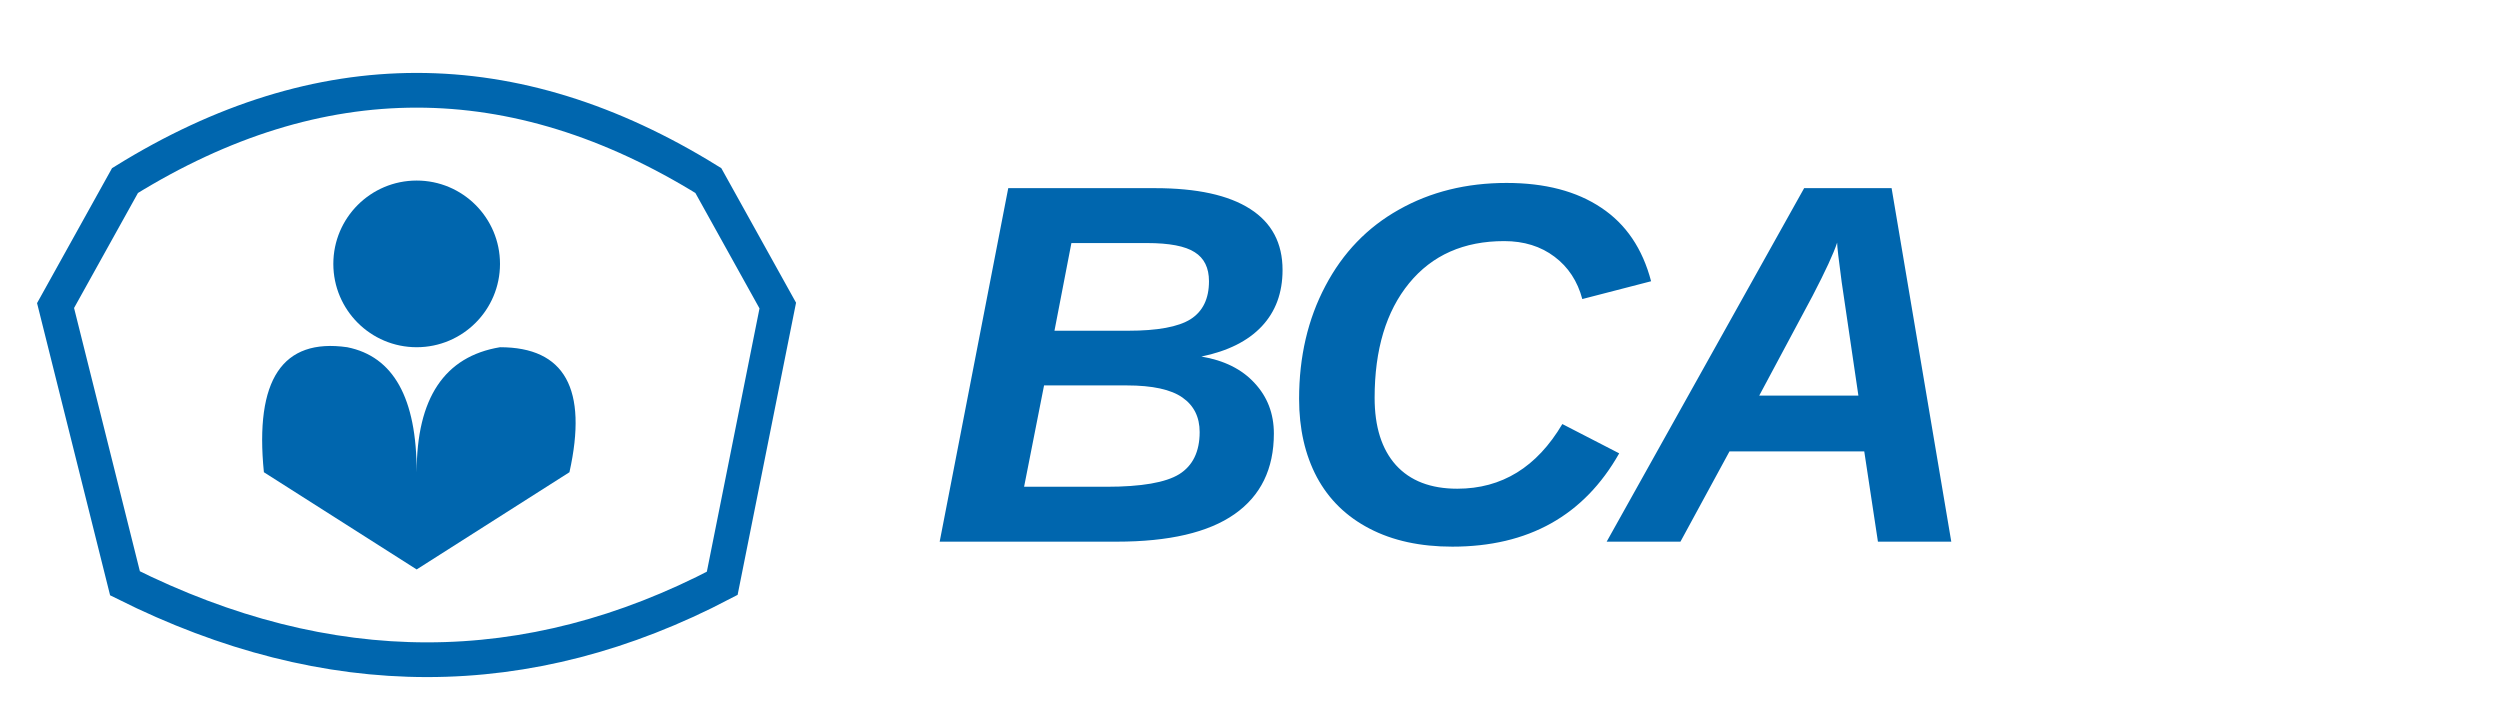
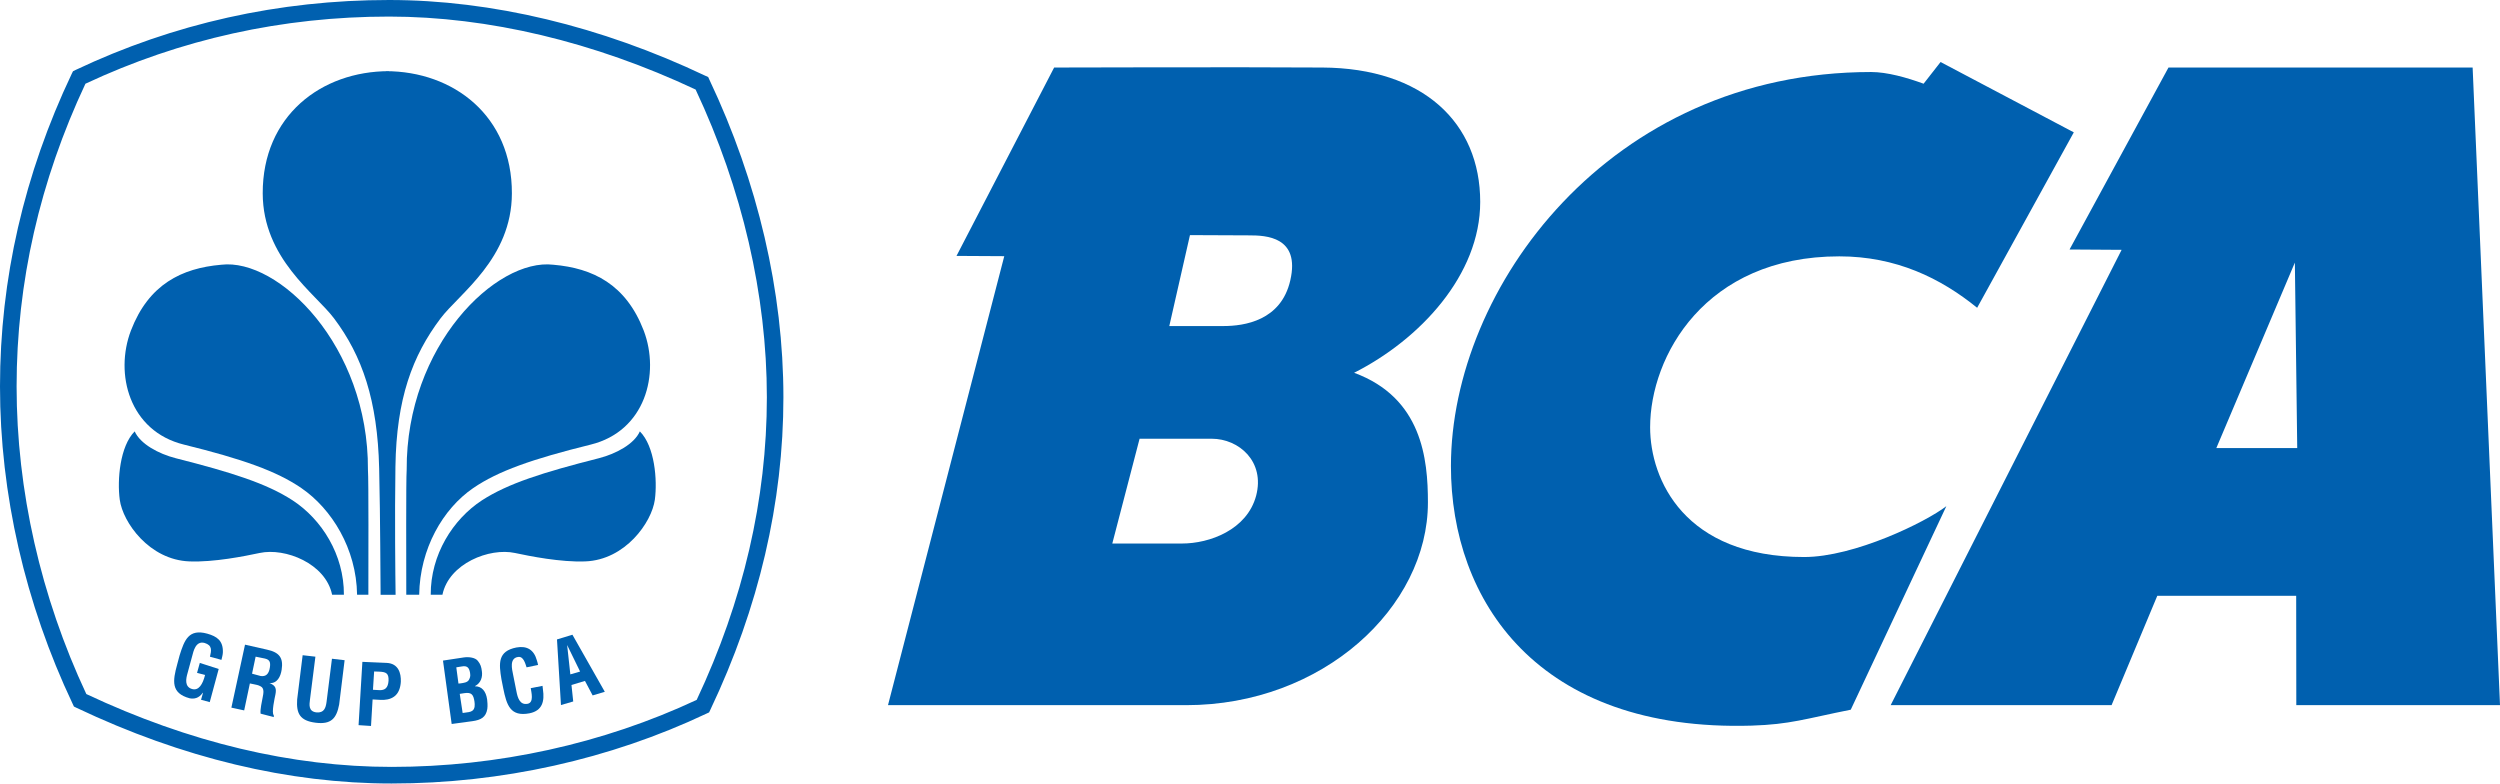
- <svg xmlns="http://www.w3.org/2000/svg" viewBox="0 0 180 52">
-   <g fill="#0066AE">
-     <path d="M9 13 Q30 0 51 13 L56 22 L52 42 Q31 53 9 42 L4 22 Z" fill="none" stroke="#0066AE" stroke-width="2.5" />
-     <circle cx="30" cy="19" r="6" />
-     <path d="M19 34 Q18 24 25 25 Q30 26 30 34 Q30 26 36 25 Q43 25 41 34 L30 41 Z" />
-     <text x="67" y="39" font-family="Arial,sans-serif" font-size="37" font-weight="900" font-style="italic" letter-spacing="-2">BCA</text>
-   </g>
+ <svg xmlns="http://www.w3.org/2000/svg" viewBox="0 0 1000 313.403" width="1000" height="313.403">
+   <path d="m 147.347,237.883 c 0,-12.491 0.136,-45.879 -0.172,-49.992 0.268,-49.682 -35.854,-84.728 -58.675,-81.996 -15.791,1.37 -29.025,7.809 -36.131,26.333 -6.586,17.263 -0.698,40.225 21.199,45.613 23.414,5.786 37.086,10.601 46.981,17.393 12.124,8.315 22.021,24.202 22.284,42.669" fill="#0060af" />
+   <path d="m 156.693,313.403 c -41.285,0 -83.713,-10.168 -126.086,-30.28 l -1.04,-0.511 -0.497,-1.06 C 10.056,241.415 0,197.514 0,154.563 0,111.676 9.643,69.654 28.672,29.57 l 0.523,-1.065 1.06,-0.531 C 69.451,9.406 111.617,-4.4667969e-5 155.619,-4.4667969e-5 c 40.991,0 84.767,10.471 126.577,30.333 l 1.074 0.477 0.494 1.085 c 19.379 40.878 29.599 84.767 29.599 127.007 0 42.076 -9.813 84.134 -29.215 124.986 l -0.511 1.074 -1.079 0.497 c -38.598 18.272 -82.125 27.943 -125.865 27.943 M 34.529 277.62 c 41.163 19.362 82.216 29.141 122.164 29.141 42.358 0 84.485 -9.259 121.983 -26.81 18.628 -39.587 28.07 -80.329 28.07 -121.048 0 -40.883 -9.855 -83.411 -28.497 -123.085 -40.575 -19.074 -82.95 -29.189 -122.63 -29.189 -42.601 0 -83.434 9.036 -121.446 26.861 C 15.927 72.341 6.64 113.052 6.64 154.563 c 0 41.59 9.652 84.134 27.889 123.057" fill="#0060af" />
+   <path d="m 137.562,237.903 c 0.076,-16.011 -8.86,-30.169 -20.541,-37.778 -10.361,-6.724 -24.27,-11.143 -46.709,-16.834 -6.936,-1.774 -14.192,-5.716 -16.438,-10.739 -5.942,5.987 -7.021,19.447 -5.976,27.313 1.215,9.103 11.853,24.106 27.87,24.694 9.781 0.393 22.148 -2.105 28.079 -3.365 10.231 -2.21 26.417 4.198 28.994 16.689" fill="#0060af" />
+   <path d="m 155.619,28.466 c -27.158,0 -50.617,17.91 -50.532,48.902 0.085,26.061 21.043,40.013 28.522,49.978 11.302,15.017 17.419,32.791 18.054,59.989 0.494,21.645 0.469,43.019 0.579,50.594 l 5.995 0 c -0.104 -7.925 -0.376 -30.616 -0.065 -51.264 0.407 -27.206 6.744 -44.302 18.051 -59.319 7.544 -9.965 28.486 -23.917 28.531 -49.978 0.102 -30.992 -23.343 -48.902 -50.478 -48.902" fill="#0060af" />
+   <path d="m 162.513,237.883 c 0,-12.491 -0.141,-45.879 0.161,-49.992 -0.266,-49.682 35.834,-84.728 58.675,-81.996 15.791,1.37 29.011,7.809 36.137,26.333 6.58,17.263 0.658,40.225 -21.213,45.613 -23.425,5.786 -37.08,10.601 -47,17.393 -12.11,8.315 -21.315,24.202 -21.597,42.669" fill="#0060af" />
+   <path d="m 172.292,237.903 c -0.085,-16.011 8.849,-30.169 20.495,-37.778 10.403,-6.724 24.329,-11.143 46.749,-16.834 6.95,-1.774 14.198,-5.716 16.404,-10.739 5.97,5.987 7.047,19.447 6.001,27.313 -1.24,9.103 -11.85,24.106 -27.839,24.694 -9.779 0.393 -22.21 -2.105 -28.115 -3.365 -10.191 -2.21 -26.423 4.198 -29.011 16.689" fill="#0060af" />
+   <path d="m 180.669,289.593 -3.475,-25.358 8.389,-1.271 c 2.043 -0.28 4.529 0.076 5.524 1.356 1.099 1.336 1.435 2.441 1.647 4.193 0.316 2.167 -0.311 4.673 -2.752 5.922 l 0 0.076 c 2.727 0 4.374 1.958 4.851 5.264 0.071 0.698 0.277 2.385 0.071 3.792 -0.554 3.348 -2.551 4.425 -5.922 4.896 z m 5.399 -4.54 c 0.995 -0.142 2.003 -0.195 2.791 -0.698 1.206 -0.788 1.096 -2.475 0.93 -3.727 -0.421 -2.752 -1.139 -3.797 -4.057 -3.365 l -1.834 0.282 1.161 7.648 z m -1.757 -11.717 c 1.11 -0.18 2.616 -0.314 3.244 -1.367 0.328 -0.704 0.749 -1.263 0.472 -2.828 -0.342 -1.856 -0.958 -3.006 -3.314 -2.56 l -2.195 0.353 0.865 6.498" fill="#0060af" />
+   <path d="m 217.007,274.342 c 0.065 0.472 0.141 0.997 0.17 1.469 0.678 4.625 -0.17 8.454 -5.368 9.508 -7.685 1.481 -9.157 -3.294 -10.51 -9.979 l -0.72 -3.616 c -1.06 -6.397 -1.514 -11.239 5.979 -12.731 4.224 -0.771 7.015 0.91 8.177 5.114 0.181 0.627 0.407 1.249 0.492 1.879 l -4.597 0.949 c -0.531 -1.579 -1.235 -4.402 -3.303 -4.165 -3.713 0.446 -2.486 5.066 -2.105 6.996 l 1.382 6.942 c 0.415 2.099 1.24 5.453 4.453 4.806 2.608 -0.523 1.472 -4.586 1.24 -6.25" fill="#0060af" />
+   <path d="m 224.384,282.016 -1.591,-26.242 6.176 -1.885 12.949 22.824 -4.862 1.455 -3.068 -5.8 -5.399 1.622 0.698 6.594 z m 3.752 -12.265 3.902 -1.13 -5.182 -10.618" fill="#0060af" />
+   <path d="m 71.835,262.176 c 1.933 -6.188 3.665 -10.742 11.039 -8.719 3.947 1.102 6.394 2.842 6.278 7.428 -0.019 1.02 -0.356 2.06 -0.576 3.068 l -4.591 -1.268 c 0.602 -2.532 0.983 -4.54 -2.136 -5.501 -3.605 -0.989 -4.484 3.382 -4.981 5.269 l -1.868 6.88 c -0.593 2.043 -1.305 5.419 1.868 6.289 2.622 0.706 4.213 -1.867 5.162 -5.625 l -3.212 -0.85 1.11 -3.981 7.552 2.43 -3.585 13.259 -3.475 -0.944 0.783 -2.803 -0.099 0 c -1.599 2.292 -3.551 2.532 -5.261 2.204 -7.552 -2.043 -6.764 -6.979 -4.961 -13.573" fill="#0060af" />
+   <path d="m 99.945,273.376 -2.274 10.787 -5.12 -1.108 5.456 -25.188 8.728 1.972 c 5.108 1.102 6.651 3.376 5.928 8.058 -0.413 2.687 -1.738 5.583 -4.973 5.348 l -0.034 -0.044 c 2.735 0.958 2.967 2.337 2.489 4.721 -0.206 1.014 -1.627 7.171 -0.647 8.165 l 0.034 0.754 -5.298 -1.382 c -0.22 -1.706 0.528 -4.775 0.825 -6.473 0.299 -1.503 0.777 -3.622 -0.749 -4.419 -1.195 -0.636 -1.639 -0.605 -2.989 -0.915 z m 0.873 -3.902 3.447 0.929 c 2.094 0.302 3.258 -0.783 3.67 -3.311 0.373 -2.32 -0.11 -3.227 -1.989 -3.676 l -3.696 -0.749" fill="#0060af" />
+   <path d="m 132.782,263.495 5.063 0.588 -2.181 17.707 c -1.06 5.614 -3.229 8.069 -9.406 7.301 -6.284 -0.794 -7.775 -3.656 -7.394 -9.315 l 2.195 -17.692 5.103 0.585 -2.19 17.297 c -0.232 1.879 -0.667 4.662 2.676 4.998 2.964 0.226 3.636 -1.738 3.97 -4.179" fill="#0060af" />
+   <path d="m 143.428,290.06 1.523 -25.321 9.728 0.421 c 4.597 0.226 5.801 3.981 5.656 7.564 -0.133 2.178 -0.814 4.611 -2.712 5.931 -1.557 1.122 -3.557 1.387 -5.413 1.297 l -3.17 -0.176 -0.633 10.612 z m 5.755 -14.147 2.577 0.144 c 2.094 0.076 3.481 -0.751 3.662 -3.825 0.102 -2.953 -1.014 -3.453 -3.727 -3.571 l -2.043 -0.07" fill="#0060af" />
+   <path d="m 829.522,52.939 -38.663 70.174 c -14.593 -11.85 -32.413 -20.572 -55.149 -20.572 -53.804 0 -75.658 40.106 -75.658 68.357 0 20.97 13.731 51.911 61.605 51.911 20.094 0 48.662 -13.98 56.883 -20.34 l -38.239 81.413 c -18.227 3.636 -24.214 5.891 -39.643 6.368 -85.685 2.557 -120.311 -50.08 -120.285 -103.867 0.057 -71.104 63.275 -157.577 168.074 -157.577 6.422 0 14.277 2.221 20.993 4.682 l 6.787 -8.68" fill="#0060af" />
+   <path d="M 989.052,27.011 1000,282.064 l -81.478,0 -0.048 -43.743 -55.558,0 -18.286,43.743 -88.364,0 92.382 -182.13 -20.832 -0.136 39.581 -72.788 z m -71.106 78.026 -31.413 74.186 32.359 0" fill="#0060af" />
+   <path d="m 528.935,27.011 c 40.349,0.226 63.15,22.128 63.15,53.767 0,29.166 -24.047,54.985 -50.444,68.335 27.177,9.99 29.528,34.515 29.528,51.866 0,41.917 -42.062,81.086 -96.736,81.086 l -119.237,0 46.511 -179.593 -19.105 -0.11 39.055 -75.35 c 0 0 74.466 -0.226 107.277 0 M 489.348,130.42 c 8.346,0 23.083 -2.113 26.768 -18.266 4.037 -17.534 -9.793 -18.006 -16.427 -18.006 l -23.705 -0.104 -8.267 36.377 z m -33.515 45.071 -10.914 41.917 27.912 0 c 10.982,0 25.948 -5.45 29.616 -19.091 3.622 -13.681 -6.84 -22.826 -17.783 -22.826" fill="#0060af" />
</svg>
